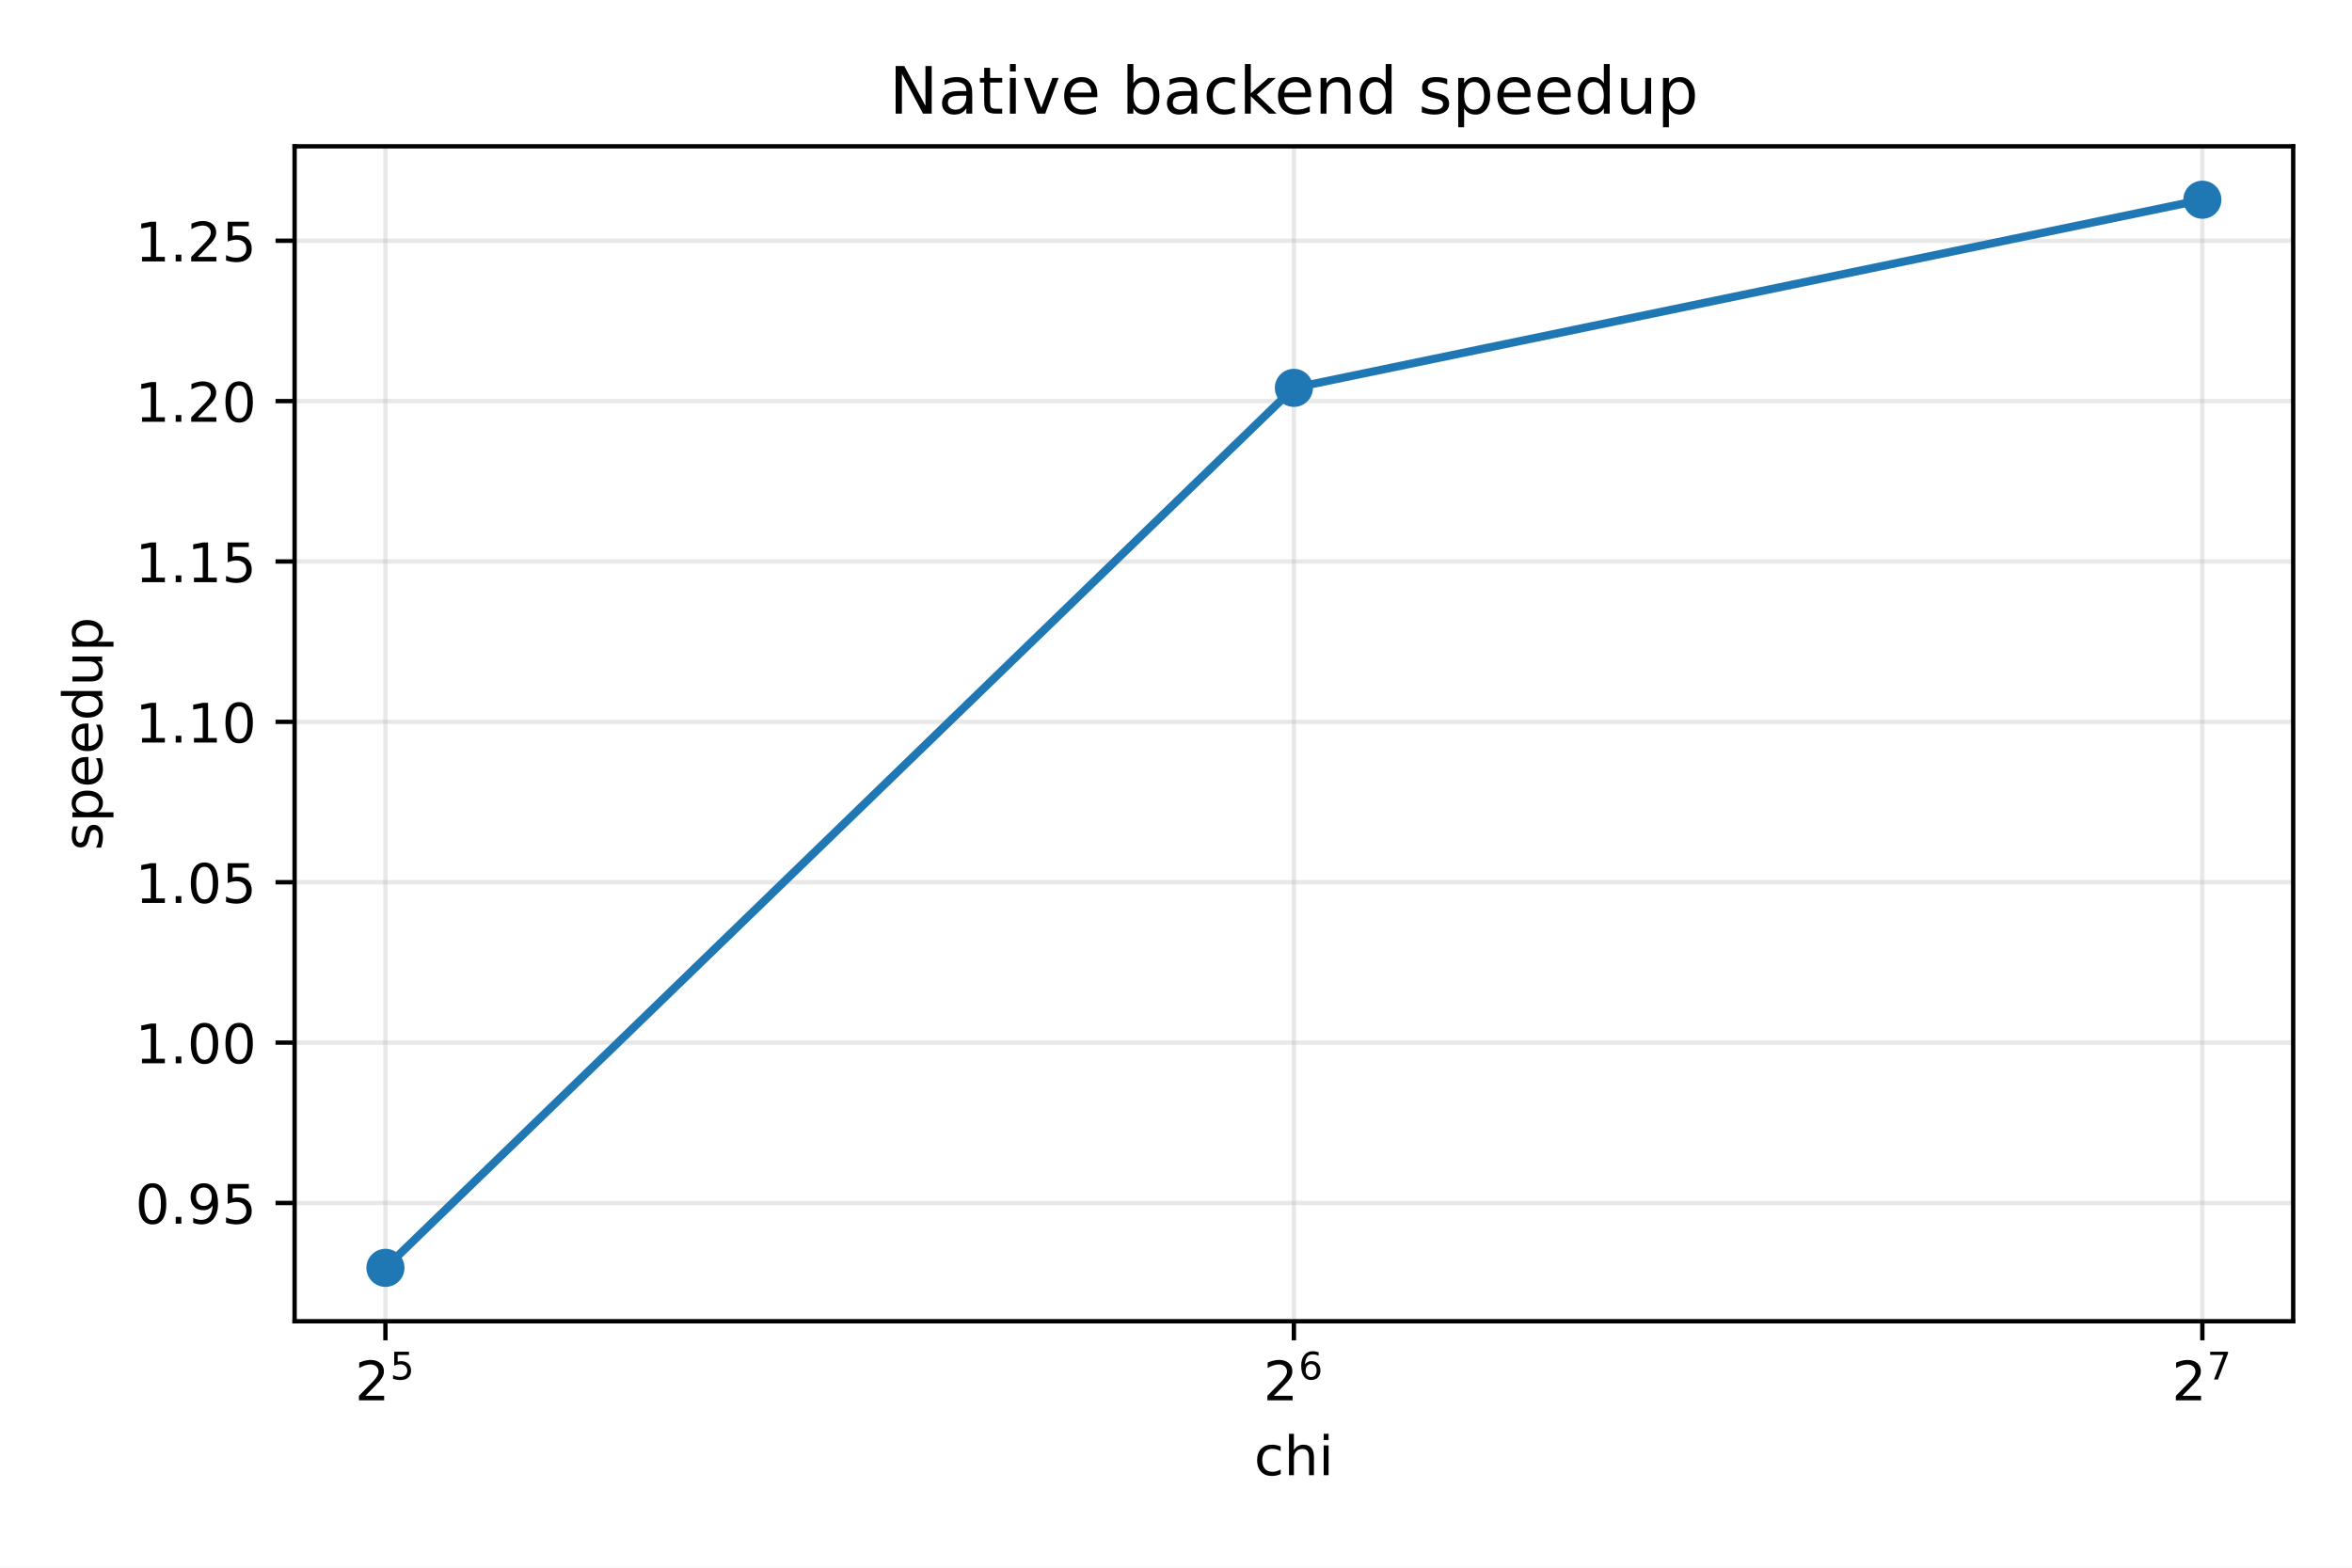
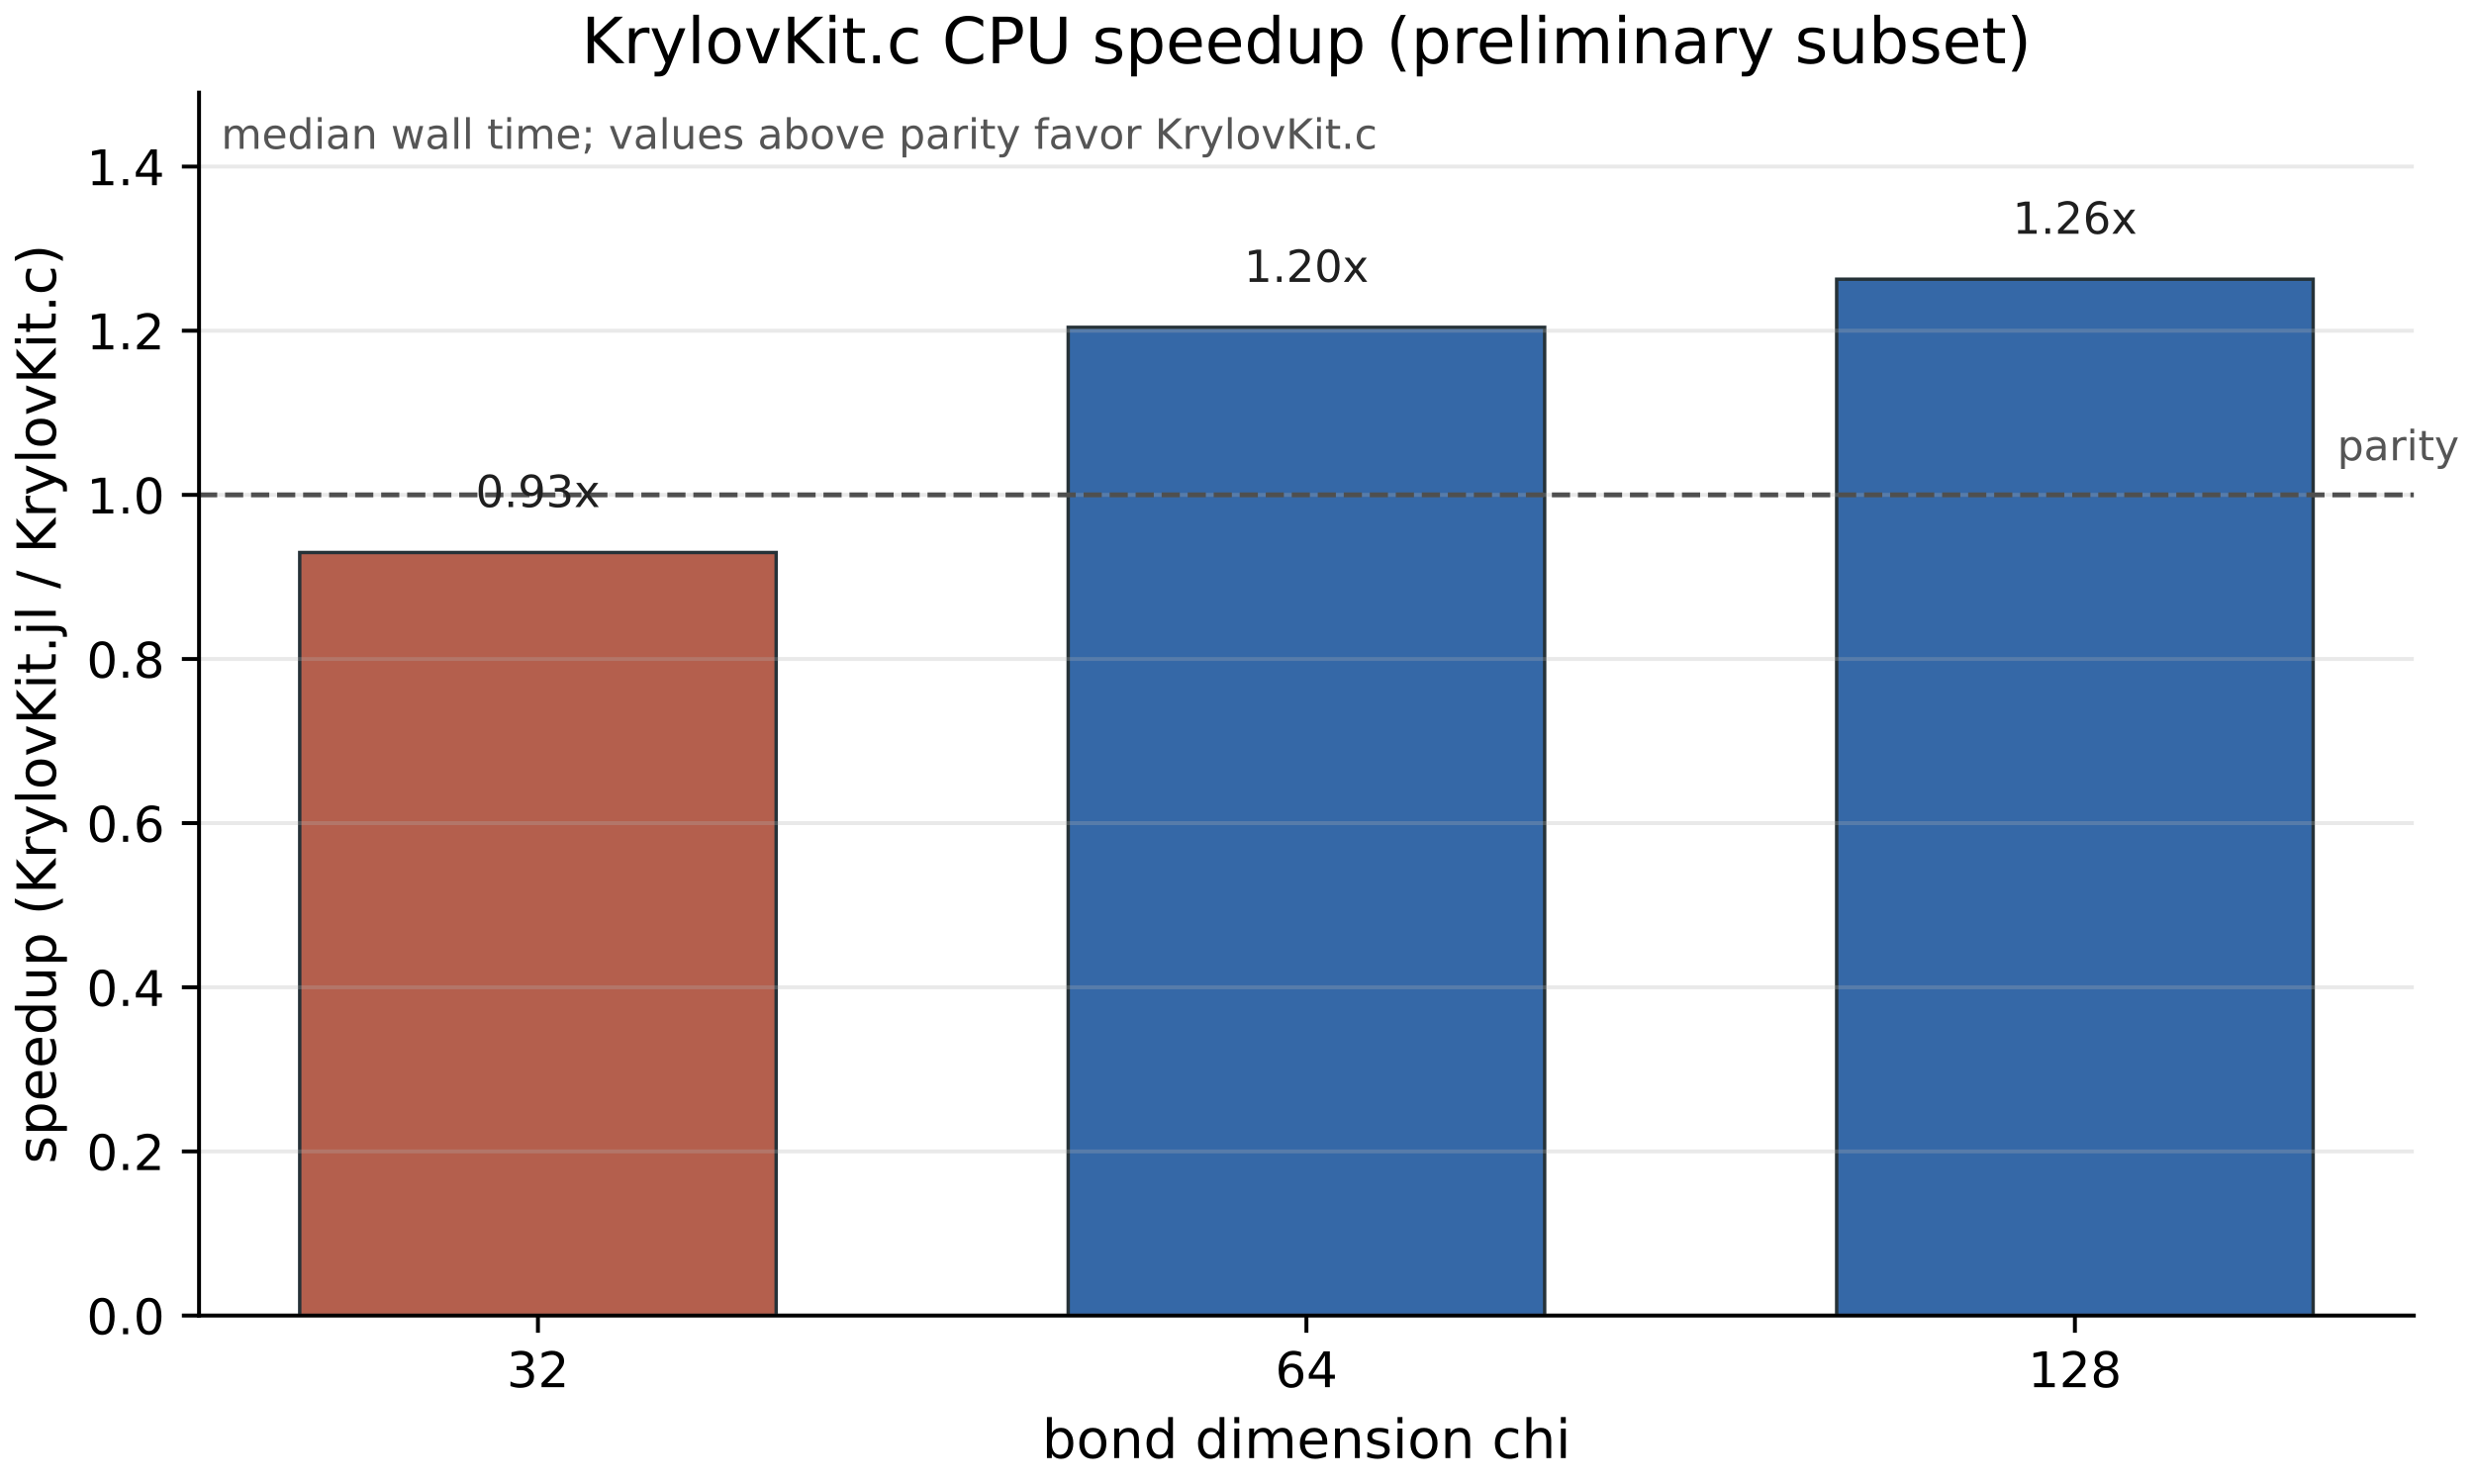
- <svg xmlns="http://www.w3.org/2000/svg" xmlns:xlink="http://www.w3.org/1999/xlink" width="432pt" height="288pt" viewBox="0 0 432 288" version="1.1">
+ <svg xmlns="http://www.w3.org/2000/svg" xmlns:xlink="http://www.w3.org/1999/xlink" width="504pt" height="302.4pt" viewBox="0 0 504 302.4" version="1.1">
  <defs>
    <style type="text/css">*{stroke-linejoin: round; stroke-linecap: butt}</style>
  </defs>
  <g id="figure_1">
    <g id="patch_1">
-       <path d="M 0 288  L 432 288  L 432 0  L 0 0  z " style="fill: #ffffff" />
+       <path d="M 0 302.4 L 504 302.4 L 504 0 L 0 0 z " style="fill: #ffffff" />
    </g>
    <g id="axes_1">
      <g id="patch_2">
-         <path d="M 54.11 242.728  L 421.2 242.728  L 421.2 26.88  L 54.11 26.88  z " style="fill: #ffffff" />
+         <path d="M 40.549 268.076 L 491.737 268.076 L 491.737 18.878 L 40.549 18.878 z " style="fill: #ffffff" />
+       </g>
+       <g id="patch_3">
+         <path d="M 61.058 268.076 L 158.121 268.076 L 158.121 112.583 L 61.058 112.583 z " clip-path="url(#p194d324b1f)" style="fill: #b45f4d; stroke: #263238; stroke-width: 0.7; stroke-linejoin: miter" />
+       </g>
+       <g id="patch_4">
+         <path d="M 217.612 268.076 L 314.675 268.076 L 314.675 66.701 L 217.612 66.701 z " clip-path="url(#p194d324b1f)" style="fill: #3568a7; stroke: #263238; stroke-width: 0.7; stroke-linejoin: miter" />
+       </g>
+       <g id="patch_5">
+         <path d="M 374.165 268.076 L 471.229 268.076 L 471.229 56.891 L 374.165 56.891 z " clip-path="url(#p194d324b1f)" style="fill: #3568a7; stroke: #263238; stroke-width: 0.7; stroke-linejoin: miter" />
      </g>
      <g id="matplotlib.axis_1">
        <g id="xtick_1">
          <g id="line2d_1">
-             <path d="M 70.796 242.728  L 70.796 26.88  " clip-path="url(#pcd676386e2)" style="fill: none; stroke: #b0b0b0; stroke-opacity: 0.3; stroke-width: 0.8; stroke-linecap: square" />
-           </g>
+             <defs>
+               <path id="m8dc8fc5d67" d="M 0 0 L 0 3.5 " style="stroke: #000000; stroke-width: 0.8" />
+             </defs>
+             <g>
+               <use xlink:href="#m8dc8fc5d67" x="109.59" y="268.076" style="stroke: #000000; stroke-width: 0.8" />
+             </g>
+           </g>
+           <g id="text_1">
+             <text style="font-size: 10px; font-family: 'DejaVu Sans', 'Bitstream Vera Sans', 'Computer Modern Sans Serif', 'Lucida Grande', 'Verdana', 'Geneva', 'Lucid', 'Arial', 'Helvetica', 'Avant Garde', sans-serif; text-anchor: middle" x="109.59" y="282.674" transform="rotate(-0 109.5895 282.6741)">32</text>
+           </g>
+         </g>
+         <g id="xtick_2">
          <g id="line2d_2">
-             <defs>
-               <path id="mdd792a1608" d="M 0 0  L 0 3.5  " style="stroke: #000000; stroke-width: 0.8" />
-             </defs>
-             <g>
-               <use xlink:href="#mdd792a1608" x="70.796" y="242.728" style="stroke: #000000; stroke-width: 0.8" />
-             </g>
-           </g>
-           <g id="text_1">
-             <g transform="translate(65.19591 257.3264) scale(0.1 -0.1)">
-               <defs>
-                 <path id="DejaVuSans-32" d="M 1228 531  L 3431 531  L 3431 0  L 469 0  L 469 531  Q 828 903 1448 1529  Q 2069 2156 2228 2338  Q 2531 2678 2651 2914  Q 2772 3150 2772 3378  Q 2772 3750 2511 3984  Q 2250 4219 1831 4219  Q 1534 4219 1204 4116  Q 875 4013 500 3803  L 500 4441  Q 881 4594 1212 4672  Q 1544 4750 1819 4750  Q 2544 4750 2975 4387  Q 3406 4025 3406 3419  Q 3406 3131 3298 2873  Q 3191 2616 2906 2266  Q 2828 2175 2409 1742  Q 1991 1309 1228 531  z " transform="scale(0.015625)" />
-                 <path id="DejaVuSans-35" d="M 691 4666  L 3169 4666  L 3169 4134  L 1269 4134  L 1269 2991  Q 1406 3038 1543 3061  Q 1681 3084 1819 3084  Q 2600 3084 3056 2656  Q 3513 2228 3513 1497  Q 3513 744 3044 326  Q 2575 -91 1722 -91  Q 1428 -91 1123 -41  Q 819 9 494 109  L 494 744  Q 775 591 1075 516  Q 1375 441 1709 441  Q 2250 441 2565 725  Q 2881 1009 2881 1497  Q 2881 1984 2565 2268  Q 2250 2553 1709 2553  Q 1456 2553 1204 2497  Q 953 2441 691 2322  L 691 4666  z " transform="scale(0.015625)" />
-               </defs>
-               <use xlink:href="#DejaVuSans-32" transform="translate(0 0.684375)" />
-               <use xlink:href="#DejaVuSans-35" transform="translate(64.58008 38.96563) scale(0.7)" />
-             </g>
-           </g>
-         </g>
-         <g id="xtick_2">
+             <g>
+               <use xlink:href="#m8dc8fc5d67" x="266.143" y="268.076" style="stroke: #000000; stroke-width: 0.8" />
+             </g>
+           </g>
+           <g id="text_2">
+             <text style="font-size: 10px; font-family: 'DejaVu Sans', 'Bitstream Vera Sans', 'Computer Modern Sans Serif', 'Lucida Grande', 'Verdana', 'Geneva', 'Lucid', 'Arial', 'Helvetica', 'Avant Garde', sans-serif; text-anchor: middle" x="266.143" y="282.674" transform="rotate(-0 266.1432 282.6741)">64</text>
+           </g>
+         </g>
+         <g id="xtick_3">
          <g id="line2d_3">
-             <path d="M 237.655 242.728  L 237.655 26.88  " clip-path="url(#pcd676386e2)" style="fill: none; stroke: #b0b0b0; stroke-opacity: 0.3; stroke-width: 0.8; stroke-linecap: square" />
-           </g>
-           <g id="line2d_4">
-             <g>
-               <use xlink:href="#mdd792a1608" x="237.655" y="242.728" style="stroke: #000000; stroke-width: 0.8" />
-             </g>
-           </g>
-           <g id="text_2">
-             <g transform="translate(232.055 257.3264) scale(0.1 -0.1)">
-               <defs>
-                 <path id="DejaVuSans-36" d="M 2113 2584  Q 1688 2584 1439 2293  Q 1191 2003 1191 1497  Q 1191 994 1439 701  Q 1688 409 2113 409  Q 2538 409 2786 701  Q 3034 994 3034 1497  Q 3034 2003 2786 2293  Q 2538 2584 2113 2584  z M 3366 4563  L 3366 3988  Q 3128 4100 2886 4159  Q 2644 4219 2406 4219  Q 1781 4219 1451 3797  Q 1122 3375 1075 2522  Q 1259 2794 1537 2939  Q 1816 3084 2150 3084  Q 2853 3084 3261 2657  Q 3669 2231 3669 1497  Q 3669 778 3244 343  Q 2819 -91 2113 -91  Q 1303 -91 875 529  Q 447 1150 447 2328  Q 447 3434 972 4092  Q 1497 4750 2381 4750  Q 2619 4750 2861 4703  Q 3103 4656 3366 4563  z " transform="scale(0.015625)" />
-               </defs>
-               <use xlink:href="#DejaVuSans-32" transform="translate(0 0.765625)" />
-               <use xlink:href="#DejaVuSans-36" transform="translate(64.58008 39.04688) scale(0.7)" />
-             </g>
-           </g>
-         </g>
-         <g id="xtick_3">
-           <g id="line2d_5">
-             <path d="M 404.514 242.728  L 404.514 26.88  " clip-path="url(#pcd676386e2)" style="fill: none; stroke: #b0b0b0; stroke-opacity: 0.3; stroke-width: 0.8; stroke-linecap: square" />
-           </g>
-           <g id="line2d_6">
-             <g>
-               <use xlink:href="#mdd792a1608" x="404.514" y="242.728" style="stroke: #000000; stroke-width: 0.8" />
+             <g>
+               <use xlink:href="#m8dc8fc5d67" x="422.697" y="268.076" style="stroke: #000000; stroke-width: 0.8" />
            </g>
          </g>
          <g id="text_3">
-             <g transform="translate(398.9141 257.3264) scale(0.1 -0.1)">
-               <defs>
-                 <path id="DejaVuSans-37" d="M 525 4666  L 3525 4666  L 3525 4397  L 1831 0  L 1172 0  L 2766 4134  L 525 4134  L 525 4666  z " transform="scale(0.015625)" />
-               </defs>
-               <use xlink:href="#DejaVuSans-32" transform="translate(0 0.684375)" />
-               <use xlink:href="#DejaVuSans-37" transform="translate(64.58008 38.96563) scale(0.7)" />
-             </g>
+             <text style="font-size: 10px; font-family: 'DejaVu Sans', 'Bitstream Vera Sans', 'Computer Modern Sans Serif', 'Lucida Grande', 'Verdana', 'Geneva', 'Lucid', 'Arial', 'Helvetica', 'Avant Garde', sans-serif; text-anchor: middle" x="422.697" y="282.674" transform="rotate(-0 422.697 282.6741)">128</text>
          </g>
        </g>
        <g id="text_4">
-           <g transform="translate(230.348 271.0046) scale(0.1 -0.1)">
-             <defs>
-               <path id="DejaVuSans-63" d="M 3122 3366  L 3122 2828  Q 2878 2963 2633 3030  Q 2388 3097 2138 3097  Q 1578 3097 1268 2742  Q 959 2388 959 1747  Q 959 1106 1268 751  Q 1578 397 2138 397  Q 2388 397 2633 464  Q 2878 531 3122 666  L 3122 134  Q 2881 22 2623 -34  Q 2366 -91 2075 -91  Q 1284 -91 818 406  Q 353 903 353 1747  Q 353 2603 823 3093  Q 1294 3584 2113 3584  Q 2378 3584 2631 3529  Q 2884 3475 3122 3366  z " transform="scale(0.015625)" />
-               <path id="DejaVuSans-68" d="M 3513 2113  L 3513 0  L 2938 0  L 2938 2094  Q 2938 2591 2744 2837  Q 2550 3084 2163 3084  Q 1697 3084 1428 2787  Q 1159 2491 1159 1978  L 1159 0  L 581 0  L 581 4863  L 1159 4863  L 1159 2956  Q 1366 3272 1645 3428  Q 1925 3584 2291 3584  Q 2894 3584 3203 3211  Q 3513 2838 3513 2113  z " transform="scale(0.015625)" />
-               <path id="DejaVuSans-69" d="M 603 3500  L 1178 3500  L 1178 0  L 603 0  L 603 3500  z M 603 4863  L 1178 4863  L 1178 4134  L 603 4134  L 603 4863  z " transform="scale(0.015625)" />
-             </defs>
-             <use xlink:href="#DejaVuSans-63" />
-             <use xlink:href="#DejaVuSans-68" transform="translate(54.98047 0)" />
-             <use xlink:href="#DejaVuSans-69" transform="translate(118.3594 0)" />
-           </g>
+           <text style="font-size: 11px; font-family: 'DejaVu Sans', 'Bitstream Vera Sans', 'Computer Modern Sans Serif', 'Lucida Grande', 'Verdana', 'Geneva', 'Lucid', 'Arial', 'Helvetica', 'Avant Garde', sans-serif; text-anchor: middle" x="266.143" y="297.112" transform="rotate(-0 266.1432 297.1121)">bond dimension chi</text>
        </g>
      </g>
      <g id="matplotlib.axis_2">
        <g id="ytick_1">
+           <g id="line2d_4">
+             <path d="M 40.549 268.076 L 491.737 268.076 " clip-path="url(#p194d324b1f)" style="fill: none; stroke: #b0b0b0; stroke-opacity: 0.28; stroke-width: 0.8; stroke-linecap: square" />
+           </g>
+           <g id="line2d_5">
+             <defs>
+               <path id="m6f95bec14c" d="M 0 0 L -3.5 0 " style="stroke: #000000; stroke-width: 0.8" />
+             </defs>
+             <g>
+               <use xlink:href="#m6f95bec14c" x="40.549" y="268.076" style="stroke: #000000; stroke-width: 0.8" />
+             </g>
+           </g>
+           <g id="text_5">
+             <text style="font-size: 10px; font-family: 'DejaVu Sans', 'Bitstream Vera Sans', 'Computer Modern Sans Serif', 'Lucida Grande', 'Verdana', 'Geneva', 'Lucid', 'Arial', 'Helvetica', 'Avant Garde', sans-serif; text-anchor: end" x="33.549" y="271.875" transform="rotate(-0 33.5493 271.8749)">0.0</text>
+           </g>
+         </g>
+         <g id="ytick_2">
+           <g id="line2d_6">
+             <path d="M 40.549 234.628 L 491.737 234.628 " clip-path="url(#p194d324b1f)" style="fill: none; stroke: #b0b0b0; stroke-opacity: 0.28; stroke-width: 0.8; stroke-linecap: square" />
+           </g>
          <g id="line2d_7">
-             <path d="M 54.11 220.997  L 421.2 220.997  " clip-path="url(#pcd676386e2)" style="fill: none; stroke: #b0b0b0; stroke-opacity: 0.3; stroke-width: 0.8; stroke-linecap: square" />
-           </g>
+             <g>
+               <use xlink:href="#m6f95bec14c" x="40.549" y="234.628" style="stroke: #000000; stroke-width: 0.8" />
+             </g>
+           </g>
+           <g id="text_6">
+             <text style="font-size: 10px; font-family: 'DejaVu Sans', 'Bitstream Vera Sans', 'Computer Modern Sans Serif', 'Lucida Grande', 'Verdana', 'Geneva', 'Lucid', 'Arial', 'Helvetica', 'Avant Garde', sans-serif; text-anchor: end" x="33.549" y="238.427" transform="rotate(-0 33.5493 238.4274)">0.2</text>
+           </g>
+         </g>
+         <g id="ytick_3">
          <g id="line2d_8">
-             <defs>
-               <path id="mf7796dce31" d="M 0 0  L -3.5 0  " style="stroke: #000000; stroke-width: 0.8" />
-             </defs>
-             <g>
-               <use xlink:href="#mf7796dce31" x="54.11" y="220.997" style="stroke: #000000; stroke-width: 0.8" />
-             </g>
-           </g>
-           <g id="text_5">
-             <g transform="translate(24.84437 224.7963) scale(0.1 -0.1)">
-               <defs>
-                 <path id="DejaVuSans-30" d="M 2034 4250  Q 1547 4250 1301 3770  Q 1056 3291 1056 2328  Q 1056 1369 1301 889  Q 1547 409 2034 409  Q 2525 409 2770 889  Q 3016 1369 3016 2328  Q 3016 3291 2770 3770  Q 2525 4250 2034 4250  z M 2034 4750  Q 2819 4750 3233 4129  Q 3647 3509 3647 2328  Q 3647 1150 3233 529  Q 2819 -91 2034 -91  Q 1250 -91 836 529  Q 422 1150 422 2328  Q 422 3509 836 4129  Q 1250 4750 2034 4750  z " transform="scale(0.015625)" />
-                 <path id="DejaVuSans-2e" d="M 684 794  L 1344 794  L 1344 0  L 684 0  L 684 794  z " transform="scale(0.015625)" />
-                 <path id="DejaVuSans-39" d="M 703 97  L 703 672  Q 941 559 1184 500  Q 1428 441 1663 441  Q 2288 441 2617 861  Q 2947 1281 2994 2138  Q 2813 1869 2534 1725  Q 2256 1581 1919 1581  Q 1219 1581 811 2004  Q 403 2428 403 3163  Q 403 3881 828 4315  Q 1253 4750 1959 4750  Q 2769 4750 3195 4129  Q 3622 3509 3622 2328  Q 3622 1225 3098 567  Q 2575 -91 1691 -91  Q 1453 -91 1209 -44  Q 966 3 703 97  z M 1959 2075  Q 2384 2075 2632 2365  Q 2881 2656 2881 3163  Q 2881 3666 2632 3958  Q 2384 4250 1959 4250  Q 1534 4250 1286 3958  Q 1038 3666 1038 3163  Q 1038 2656 1286 2365  Q 1534 2075 1959 2075  z " transform="scale(0.015625)" />
-               </defs>
-               <use xlink:href="#DejaVuSans-30" />
-               <use xlink:href="#DejaVuSans-2e" transform="translate(63.62305 0)" />
-               <use xlink:href="#DejaVuSans-39" transform="translate(95.41016 0)" />
-               <use xlink:href="#DejaVuSans-35" transform="translate(159.0332 0)" />
-             </g>
-           </g>
-         </g>
-         <g id="ytick_2">
+             <path d="M 40.549 201.181 L 491.737 201.181 " clip-path="url(#p194d324b1f)" style="fill: none; stroke: #b0b0b0; stroke-opacity: 0.28; stroke-width: 0.8; stroke-linecap: square" />
+           </g>
          <g id="line2d_9">
-             <path d="M 54.11 191.535  L 421.2 191.535  " clip-path="url(#pcd676386e2)" style="fill: none; stroke: #b0b0b0; stroke-opacity: 0.3; stroke-width: 0.8; stroke-linecap: square" />
-           </g>
+             <g>
+               <use xlink:href="#m6f95bec14c" x="40.549" y="201.181" style="stroke: #000000; stroke-width: 0.8" />
+             </g>
+           </g>
+           <g id="text_7">
+             <text style="font-size: 10px; font-family: 'DejaVu Sans', 'Bitstream Vera Sans', 'Computer Modern Sans Serif', 'Lucida Grande', 'Verdana', 'Geneva', 'Lucid', 'Arial', 'Helvetica', 'Avant Garde', sans-serif; text-anchor: end" x="33.549" y="204.98" transform="rotate(-0 33.5493 204.98)">0.4</text>
+           </g>
+         </g>
+         <g id="ytick_4">
          <g id="line2d_10">
-             <g>
-               <use xlink:href="#mf7796dce31" x="54.11" y="191.535" style="stroke: #000000; stroke-width: 0.8" />
-             </g>
-           </g>
-           <g id="text_6">
-             <g transform="translate(24.84437 195.3339) scale(0.1 -0.1)">
-               <defs>
-                 <path id="DejaVuSans-31" d="M 794 531  L 1825 531  L 1825 4091  L 703 3866  L 703 4441  L 1819 4666  L 2450 4666  L 2450 531  L 3481 531  L 3481 0  L 794 0  L 794 531  z " transform="scale(0.015625)" />
-               </defs>
-               <use xlink:href="#DejaVuSans-31" />
-               <use xlink:href="#DejaVuSans-2e" transform="translate(63.62305 0)" />
-               <use xlink:href="#DejaVuSans-30" transform="translate(95.41016 0)" />
-               <use xlink:href="#DejaVuSans-30" transform="translate(159.0332 0)" />
-             </g>
-           </g>
-         </g>
-         <g id="ytick_3">
+             <path d="M 40.549 167.733 L 491.737 167.733 " clip-path="url(#p194d324b1f)" style="fill: none; stroke: #b0b0b0; stroke-opacity: 0.28; stroke-width: 0.8; stroke-linecap: square" />
+           </g>
          <g id="line2d_11">
-             <path d="M 54.11 162.072  L 421.2 162.072  " clip-path="url(#pcd676386e2)" style="fill: none; stroke: #b0b0b0; stroke-opacity: 0.3; stroke-width: 0.8; stroke-linecap: square" />
-           </g>
+             <g>
+               <use xlink:href="#m6f95bec14c" x="40.549" y="167.733" style="stroke: #000000; stroke-width: 0.8" />
+             </g>
+           </g>
+           <g id="text_8">
+             <text style="font-size: 10px; font-family: 'DejaVu Sans', 'Bitstream Vera Sans', 'Computer Modern Sans Serif', 'Lucida Grande', 'Verdana', 'Geneva', 'Lucid', 'Arial', 'Helvetica', 'Avant Garde', sans-serif; text-anchor: end" x="33.549" y="171.533" transform="rotate(-0 33.5493 171.5325)">0.6</text>
+           </g>
+         </g>
+         <g id="ytick_5">
          <g id="line2d_12">
-             <g>
-               <use xlink:href="#mf7796dce31" x="54.11" y="162.072" style="stroke: #000000; stroke-width: 0.8" />
-             </g>
-           </g>
-           <g id="text_7">
-             <g transform="translate(24.84437 165.8716) scale(0.1 -0.1)">
-               <use xlink:href="#DejaVuSans-31" />
-               <use xlink:href="#DejaVuSans-2e" transform="translate(63.62305 0)" />
-               <use xlink:href="#DejaVuSans-30" transform="translate(95.41016 0)" />
-               <use xlink:href="#DejaVuSans-35" transform="translate(159.0332 0)" />
-             </g>
-           </g>
-         </g>
-         <g id="ytick_4">
+             <path d="M 40.549 134.286 L 491.737 134.286 " clip-path="url(#p194d324b1f)" style="fill: none; stroke: #b0b0b0; stroke-opacity: 0.28; stroke-width: 0.8; stroke-linecap: square" />
+           </g>
          <g id="line2d_13">
-             <path d="M 54.11 132.61  L 421.2 132.61  " clip-path="url(#pcd676386e2)" style="fill: none; stroke: #b0b0b0; stroke-opacity: 0.3; stroke-width: 0.8; stroke-linecap: square" />
-           </g>
+             <g>
+               <use xlink:href="#m6f95bec14c" x="40.549" y="134.286" style="stroke: #000000; stroke-width: 0.8" />
+             </g>
+           </g>
+           <g id="text_9">
+             <text style="font-size: 10px; font-family: 'DejaVu Sans', 'Bitstream Vera Sans', 'Computer Modern Sans Serif', 'Lucida Grande', 'Verdana', 'Geneva', 'Lucid', 'Arial', 'Helvetica', 'Avant Garde', sans-serif; text-anchor: end" x="33.549" y="138.085" transform="rotate(-0 33.5493 138.085)">0.8</text>
+           </g>
+         </g>
+         <g id="ytick_6">
          <g id="line2d_14">
-             <g>
-               <use xlink:href="#mf7796dce31" x="54.11" y="132.61" style="stroke: #000000; stroke-width: 0.8" />
-             </g>
-           </g>
-           <g id="text_8">
-             <g transform="translate(24.84437 136.4093) scale(0.1 -0.1)">
-               <use xlink:href="#DejaVuSans-31" />
-               <use xlink:href="#DejaVuSans-2e" transform="translate(63.62305 0)" />
-               <use xlink:href="#DejaVuSans-31" transform="translate(95.41016 0)" />
-               <use xlink:href="#DejaVuSans-30" transform="translate(159.0332 0)" />
-             </g>
-           </g>
-         </g>
-         <g id="ytick_5">
+             <path d="M 40.549 100.838 L 491.737 100.838 " clip-path="url(#p194d324b1f)" style="fill: none; stroke: #b0b0b0; stroke-opacity: 0.28; stroke-width: 0.8; stroke-linecap: square" />
+           </g>
          <g id="line2d_15">
-             <path d="M 54.11 103.148  L 421.2 103.148  " clip-path="url(#pcd676386e2)" style="fill: none; stroke: #b0b0b0; stroke-opacity: 0.3; stroke-width: 0.8; stroke-linecap: square" />
-           </g>
+             <g>
+               <use xlink:href="#m6f95bec14c" x="40.549" y="100.838" style="stroke: #000000; stroke-width: 0.8" />
+             </g>
+           </g>
+           <g id="text_10">
+             <text style="font-size: 10px; font-family: 'DejaVu Sans', 'Bitstream Vera Sans', 'Computer Modern Sans Serif', 'Lucida Grande', 'Verdana', 'Geneva', 'Lucid', 'Arial', 'Helvetica', 'Avant Garde', sans-serif; text-anchor: end" x="33.549" y="104.638" transform="rotate(-0 33.5493 104.6376)">1.0</text>
+           </g>
+         </g>
+         <g id="ytick_7">
          <g id="line2d_16">
-             <g>
-               <use xlink:href="#mf7796dce31" x="54.11" y="103.148" style="stroke: #000000; stroke-width: 0.8" />
-             </g>
-           </g>
-           <g id="text_9">
-             <g transform="translate(24.84437 106.9469) scale(0.1 -0.1)">
-               <use xlink:href="#DejaVuSans-31" />
-               <use xlink:href="#DejaVuSans-2e" transform="translate(63.62305 0)" />
-               <use xlink:href="#DejaVuSans-31" transform="translate(95.41016 0)" />
-               <use xlink:href="#DejaVuSans-35" transform="translate(159.0332 0)" />
-             </g>
-           </g>
-         </g>
-         <g id="ytick_6">
+             <path d="M 40.549 67.391 L 491.737 67.391 " clip-path="url(#p194d324b1f)" style="fill: none; stroke: #b0b0b0; stroke-opacity: 0.28; stroke-width: 0.8; stroke-linecap: square" />
+           </g>
          <g id="line2d_17">
-             <path d="M 54.11 73.685  L 421.2 73.685  " clip-path="url(#pcd676386e2)" style="fill: none; stroke: #b0b0b0; stroke-opacity: 0.3; stroke-width: 0.8; stroke-linecap: square" />
-           </g>
+             <g>
+               <use xlink:href="#m6f95bec14c" x="40.549" y="67.391" style="stroke: #000000; stroke-width: 0.8" />
+             </g>
+           </g>
+           <g id="text_11">
+             <text style="font-size: 10px; font-family: 'DejaVu Sans', 'Bitstream Vera Sans', 'Computer Modern Sans Serif', 'Lucida Grande', 'Verdana', 'Geneva', 'Lucid', 'Arial', 'Helvetica', 'Avant Garde', sans-serif; text-anchor: end" x="33.549" y="71.19" transform="rotate(-0 33.5493 71.19011)">1.2</text>
+           </g>
+         </g>
+         <g id="ytick_8">
          <g id="line2d_18">
-             <g>
-               <use xlink:href="#mf7796dce31" x="54.11" y="73.685" style="stroke: #000000; stroke-width: 0.8" />
-             </g>
-           </g>
-           <g id="text_10">
-             <g transform="translate(24.84437 77.48462) scale(0.1 -0.1)">
-               <use xlink:href="#DejaVuSans-31" />
-               <use xlink:href="#DejaVuSans-2e" transform="translate(63.62305 0)" />
-               <use xlink:href="#DejaVuSans-32" transform="translate(95.41016 0)" />
-               <use xlink:href="#DejaVuSans-30" transform="translate(159.0332 0)" />
-             </g>
-           </g>
-         </g>
-         <g id="ytick_7">
+             <path d="M 40.549 33.943 L 491.737 33.943 " clip-path="url(#p194d324b1f)" style="fill: none; stroke: #b0b0b0; stroke-opacity: 0.28; stroke-width: 0.8; stroke-linecap: square" />
+           </g>
          <g id="line2d_19">
-             <path d="M 54.11 44.223  L 421.2 44.223  " clip-path="url(#pcd676386e2)" style="fill: none; stroke: #b0b0b0; stroke-opacity: 0.3; stroke-width: 0.8; stroke-linecap: square" />
-           </g>
-           <g id="line2d_20">
-             <g>
-               <use xlink:href="#mf7796dce31" x="54.11" y="44.223" style="stroke: #000000; stroke-width: 0.8" />
-             </g>
-           </g>
-           <g id="text_11">
-             <g transform="translate(24.84437 48.02229) scale(0.1 -0.1)">
-               <use xlink:href="#DejaVuSans-31" />
-               <use xlink:href="#DejaVuSans-2e" transform="translate(63.62305 0)" />
-               <use xlink:href="#DejaVuSans-32" transform="translate(95.41016 0)" />
-               <use xlink:href="#DejaVuSans-35" transform="translate(159.0332 0)" />
-             </g>
-           </g>
-         </g>
-         <g id="text_12">
-           <g transform="translate(18.76469 156.2532) rotate(-90) scale(0.1 -0.1)">
-             <defs>
-               <path id="DejaVuSans-73" d="M 2834 3397  L 2834 2853  Q 2591 2978 2328 3040  Q 2066 3103 1784 3103  Q 1356 3103 1142 2972  Q 928 2841 928 2578  Q 928 2378 1081 2264  Q 1234 2150 1697 2047  L 1894 2003  Q 2506 1872 2764 1633  Q 3022 1394 3022 966  Q 3022 478 2636 193  Q 2250 -91 1575 -91  Q 1294 -91 989 -36  Q 684 19 347 128  L 347 722  Q 666 556 975 473  Q 1284 391 1588 391  Q 1994 391 2212 530  Q 2431 669 2431 922  Q 2431 1156 2273 1281  Q 2116 1406 1581 1522  L 1381 1569  Q 847 1681 609 1914  Q 372 2147 372 2553  Q 372 3047 722 3315  Q 1072 3584 1716 3584  Q 2034 3584 2315 3537  Q 2597 3491 2834 3397  z " transform="scale(0.015625)" />
-               <path id="DejaVuSans-70" d="M 1159 525  L 1159 -1331  L 581 -1331  L 581 3500  L 1159 3500  L 1159 2969  Q 1341 3281 1617 3432  Q 1894 3584 2278 3584  Q 2916 3584 3314 3078  Q 3713 2572 3713 1747  Q 3713 922 3314 415  Q 2916 -91 2278 -91  Q 1894 -91 1617 61  Q 1341 213 1159 525  z M 3116 1747  Q 3116 2381 2855 2742  Q 2594 3103 2138 3103  Q 1681 3103 1420 2742  Q 1159 2381 1159 1747  Q 1159 1113 1420 752  Q 1681 391 2138 391  Q 2594 391 2855 752  Q 3116 1113 3116 1747  z " transform="scale(0.015625)" />
-               <path id="DejaVuSans-65" d="M 3597 1894  L 3597 1613  L 953 1613  Q 991 1019 1311 708  Q 1631 397 2203 397  Q 2534 397 2845 478  Q 3156 559 3463 722  L 3463 178  Q 3153 47 2828 -22  Q 2503 -91 2169 -91  Q 1331 -91 842 396  Q 353 884 353 1716  Q 353 2575 817 3079  Q 1281 3584 2069 3584  Q 2775 3584 3186 3129  Q 3597 2675 3597 1894  z M 3022 2063  Q 3016 2534 2758 2815  Q 2500 3097 2075 3097  Q 1594 3097 1305 2825  Q 1016 2553 972 2059  L 3022 2063  z " transform="scale(0.015625)" />
-               <path id="DejaVuSans-64" d="M 2906 2969  L 2906 4863  L 3481 4863  L 3481 0  L 2906 0  L 2906 525  Q 2725 213 2448 61  Q 2172 -91 1784 -91  Q 1150 -91 751 415  Q 353 922 353 1747  Q 353 2572 751 3078  Q 1150 3584 1784 3584  Q 2172 3584 2448 3432  Q 2725 3281 2906 2969  z M 947 1747  Q 947 1113 1208 752  Q 1469 391 1925 391  Q 2381 391 2643 752  Q 2906 1113 2906 1747  Q 2906 2381 2643 2742  Q 2381 3103 1925 3103  Q 1469 3103 1208 2742  Q 947 2381 947 1747  z " transform="scale(0.015625)" />
-               <path id="DejaVuSans-75" d="M 544 1381  L 544 3500  L 1119 3500  L 1119 1403  Q 1119 906 1312 657  Q 1506 409 1894 409  Q 2359 409 2629 706  Q 2900 1003 2900 1516  L 2900 3500  L 3475 3500  L 3475 0  L 2900 0  L 2900 538  Q 2691 219 2414 64  Q 2138 -91 1772 -91  Q 1169 -91 856 284  Q 544 659 544 1381  z M 1991 3584  L 1991 3584  z " transform="scale(0.015625)" />
-             </defs>
-             <use xlink:href="#DejaVuSans-73" />
-             <use xlink:href="#DejaVuSans-70" transform="translate(52.09961 0)" />
-             <use xlink:href="#DejaVuSans-65" transform="translate(115.5762 0)" />
-             <use xlink:href="#DejaVuSans-65" transform="translate(177.0996 0)" />
-             <use xlink:href="#DejaVuSans-64" transform="translate(238.623 0)" />
-             <use xlink:href="#DejaVuSans-75" transform="translate(302.0996 0)" />
-             <use xlink:href="#DejaVuSans-70" transform="translate(365.4785 0)" />
-           </g>
-         </g>
-       </g>
-       <g id="line2d_21">
-         <path d="M 70.796 232.917  L 237.655 71.254  L 404.514 36.691  " clip-path="url(#pcd676386e2)" style="fill: none; stroke: #1f77b4; stroke-width: 1.5; stroke-linecap: square" />
-         <defs>
-           <path id="mc4f6956042" d="M 0 3  C 0.796 3 1.559 2.684 2.121 2.121  C 2.684 1.559 3 0.796 3 0  C 3 -0.796 2.684 -1.559 2.121 -2.121  C 1.559 -2.684 0.796 -3 0 -3  C -0.796 -3 -1.559 -2.684 -2.121 -2.121  C -2.684 -1.559 -3 -0.796 -3 0  C -3 0.796 -2.684 1.559 -2.121 2.121  C -1.559 2.684 -0.796 3 0 3  z " style="stroke: #1f77b4" />
-         </defs>
-         <g clip-path="url(#pcd676386e2)">
-           <use xlink:href="#mc4f6956042" x="70.796" y="232.917" style="fill: #1f77b4; stroke: #1f77b4" />
-           <use xlink:href="#mc4f6956042" x="237.655" y="71.254" style="fill: #1f77b4; stroke: #1f77b4" />
-           <use xlink:href="#mc4f6956042" x="404.514" y="36.691" style="fill: #1f77b4; stroke: #1f77b4" />
-         </g>
-       </g>
-       <g id="patch_3">
-         <path d="M 54.11 242.728  L 54.11 26.88  " style="fill: none; stroke: #000000; stroke-width: 0.8; stroke-linejoin: miter; stroke-linecap: square" />
-       </g>
-       <g id="patch_4">
-         <path d="M 421.2 242.728  L 421.2 26.88  " style="fill: none; stroke: #000000; stroke-width: 0.8; stroke-linejoin: miter; stroke-linecap: square" />
-       </g>
-       <g id="patch_5">
-         <path d="M 54.11 242.728  L 421.2 242.728  " style="fill: none; stroke: #000000; stroke-width: 0.8; stroke-linejoin: miter; stroke-linecap: square" />
+             <g>
+               <use xlink:href="#m6f95bec14c" x="40.549" y="33.943" style="stroke: #000000; stroke-width: 0.8" />
+             </g>
+           </g>
+           <g id="text_12">
+             <text style="font-size: 10px; font-family: 'DejaVu Sans', 'Bitstream Vera Sans', 'Computer Modern Sans Serif', 'Lucida Grande', 'Verdana', 'Geneva', 'Lucid', 'Arial', 'Helvetica', 'Avant Garde', sans-serif; text-anchor: end" x="33.549" y="37.743" transform="rotate(-0 33.5493 37.74264)">1.4</text>
+           </g>
+         </g>
+         <g id="text_13">
+           <text style="font-size: 11px; font-family: 'DejaVu Sans', 'Bitstream Vera Sans', 'Computer Modern Sans Serif', 'Lucida Grande', 'Verdana', 'Geneva', 'Lucid', 'Arial', 'Helvetica', 'Avant Garde', sans-serif; text-anchor: middle" x="11.359" y="143.477" transform="rotate(-90 11.35852 143.477)">speedup (KrylovKit.jl / KrylovKit.c)</text>
+         </g>
+       </g>
+       <g id="line2d_20">
+         <path d="M 40.549 100.838 L 491.737 100.838 " clip-path="url(#p194d324b1f)" style="fill: none; stroke-dasharray: 3.7,1.6; stroke-dashoffset: 0; stroke: #4f4f4f" />
      </g>
      <g id="patch_6">
-         <path d="M 54.11 26.88  L 421.2 26.88  " style="fill: none; stroke: #000000; stroke-width: 0.8; stroke-linejoin: miter; stroke-linecap: square" />
-       </g>
-       <g id="text_13">
-         <g transform="translate(163.3291 20.88) scale(0.12 -0.12)">
-           <defs>
-             <path id="DejaVuSans-4e" d="M 628 4666  L 1478 4666  L 3547 763  L 3547 4666  L 4159 4666  L 4159 0  L 3309 0  L 1241 3903  L 1241 0  L 628 0  L 628 4666  z " transform="scale(0.015625)" />
-             <path id="DejaVuSans-61" d="M 2194 1759  Q 1497 1759 1228 1600  Q 959 1441 959 1056  Q 959 750 1161 570  Q 1363 391 1709 391  Q 2188 391 2477 730  Q 2766 1069 2766 1631  L 2766 1759  L 2194 1759  z M 3341 1997  L 3341 0  L 2766 0  L 2766 531  Q 2569 213 2275 61  Q 1981 -91 1556 -91  Q 1019 -91 701 211  Q 384 513 384 1019  Q 384 1609 779 1909  Q 1175 2209 1959 2209  L 2766 2209  L 2766 2266  Q 2766 2663 2505 2880  Q 2244 3097 1772 3097  Q 1472 3097 1187 3025  Q 903 2953 641 2809  L 641 3341  Q 956 3463 1253 3523  Q 1550 3584 1831 3584  Q 2591 3584 2966 3190  Q 3341 2797 3341 1997  z " transform="scale(0.015625)" />
-             <path id="DejaVuSans-74" d="M 1172 4494  L 1172 3500  L 2356 3500  L 2356 3053  L 1172 3053  L 1172 1153  Q 1172 725 1289 603  Q 1406 481 1766 481  L 2356 481  L 2356 0  L 1766 0  Q 1100 0 847 248  Q 594 497 594 1153  L 594 3053  L 172 3053  L 172 3500  L 594 3500  L 594 4494  L 1172 4494  z " transform="scale(0.015625)" />
-             <path id="DejaVuSans-76" d="M 191 3500  L 800 3500  L 1894 563  L 2988 3500  L 3597 3500  L 2284 0  L 1503 0  L 191 3500  z " transform="scale(0.015625)" />
-             <path id="DejaVuSans-20" transform="scale(0.015625)" />
-             <path id="DejaVuSans-62" d="M 3116 1747  Q 3116 2381 2855 2742  Q 2594 3103 2138 3103  Q 1681 3103 1420 2742  Q 1159 2381 1159 1747  Q 1159 1113 1420 752  Q 1681 391 2138 391  Q 2594 391 2855 752  Q 3116 1113 3116 1747  z M 1159 2969  Q 1341 3281 1617 3432  Q 1894 3584 2278 3584  Q 2916 3584 3314 3078  Q 3713 2572 3713 1747  Q 3713 922 3314 415  Q 2916 -91 2278 -91  Q 1894 -91 1617 61  Q 1341 213 1159 525  L 1159 0  L 581 0  L 581 4863  L 1159 4863  L 1159 2969  z " transform="scale(0.015625)" />
-             <path id="DejaVuSans-6b" d="M 581 4863  L 1159 4863  L 1159 1991  L 2875 3500  L 3609 3500  L 1753 1863  L 3688 0  L 2938 0  L 1159 1709  L 1159 0  L 581 0  L 581 4863  z " transform="scale(0.015625)" />
-             <path id="DejaVuSans-6e" d="M 3513 2113  L 3513 0  L 2938 0  L 2938 2094  Q 2938 2591 2744 2837  Q 2550 3084 2163 3084  Q 1697 3084 1428 2787  Q 1159 2491 1159 1978  L 1159 0  L 581 0  L 581 3500  L 1159 3500  L 1159 2956  Q 1366 3272 1645 3428  Q 1925 3584 2291 3584  Q 2894 3584 3203 3211  Q 3513 2838 3513 2113  z " transform="scale(0.015625)" />
-           </defs>
-           <use xlink:href="#DejaVuSans-4e" />
-           <use xlink:href="#DejaVuSans-61" transform="translate(74.80469 0)" />
-           <use xlink:href="#DejaVuSans-74" transform="translate(136.084 0)" />
-           <use xlink:href="#DejaVuSans-69" transform="translate(175.293 0)" />
-           <use xlink:href="#DejaVuSans-76" transform="translate(203.0762 0)" />
-           <use xlink:href="#DejaVuSans-65" transform="translate(262.2559 0)" />
-           <use xlink:href="#DejaVuSans-20" transform="translate(323.7793 0)" />
-           <use xlink:href="#DejaVuSans-62" transform="translate(355.5664 0)" />
-           <use xlink:href="#DejaVuSans-61" transform="translate(419.043 0)" />
-           <use xlink:href="#DejaVuSans-63" transform="translate(480.3223 0)" />
-           <use xlink:href="#DejaVuSans-6b" transform="translate(535.3027 0)" />
-           <use xlink:href="#DejaVuSans-65" transform="translate(589.5879 0)" />
-           <use xlink:href="#DejaVuSans-6e" transform="translate(651.1113 0)" />
-           <use xlink:href="#DejaVuSans-64" transform="translate(714.4902 0)" />
-           <use xlink:href="#DejaVuSans-20" transform="translate(777.9668 0)" />
-           <use xlink:href="#DejaVuSans-73" transform="translate(809.7539 0)" />
-           <use xlink:href="#DejaVuSans-70" transform="translate(861.8535 0)" />
-           <use xlink:href="#DejaVuSans-65" transform="translate(925.3301 0)" />
-           <use xlink:href="#DejaVuSans-65" transform="translate(986.8535 0)" />
-           <use xlink:href="#DejaVuSans-64" transform="translate(1048.377 0)" />
-           <use xlink:href="#DejaVuSans-75" transform="translate(1111.854 0)" />
-           <use xlink:href="#DejaVuSans-70" transform="translate(1175.232 0)" />
-         </g>
+         <path d="M 40.549 268.076 L 40.549 18.878 " style="fill: none; stroke: #000000; stroke-width: 0.8; stroke-linejoin: miter; stroke-linecap: square" />
+       </g>
+       <g id="patch_7">
+         <path d="M 40.549 268.076 L 491.737 268.076 " style="fill: none; stroke: #000000; stroke-width: 0.8; stroke-linejoin: miter; stroke-linecap: square" />
+       </g>
+       <g id="text_14">
+         <text style="font-size: 9px; font-family: 'DejaVu Sans', 'Bitstream Vera Sans', 'Computer Modern Sans Serif', 'Lucida Grande', 'Verdana', 'Geneva', 'Lucid', 'Arial', 'Helvetica', 'Avant Garde', sans-serif; text-anchor: middle; fill: #1f1f1f" x="109.59" y="103.32" transform="rotate(-0 109.5895 103.32)">0.93x</text>
+       </g>
+       <g id="text_15">
+         <text style="font-size: 9px; font-family: 'DejaVu Sans', 'Bitstream Vera Sans', 'Computer Modern Sans Serif', 'Lucida Grande', 'Verdana', 'Geneva', 'Lucid', 'Arial', 'Helvetica', 'Avant Garde', sans-serif; text-anchor: middle; fill: #1f1f1f" x="266.143" y="57.438" transform="rotate(-0 266.1432 57.43776)">1.20x</text>
+       </g>
+       <g id="text_16">
+         <text style="font-size: 9px; font-family: 'DejaVu Sans', 'Bitstream Vera Sans', 'Computer Modern Sans Serif', 'Lucida Grande', 'Verdana', 'Geneva', 'Lucid', 'Arial', 'Helvetica', 'Avant Garde', sans-serif; text-anchor: middle; fill: #1f1f1f" x="422.697" y="47.628" transform="rotate(-0 422.697 47.62821)">1.26x</text>
+       </g>
+       <g id="text_17">
+         <text style="font-size: 8.5px; font-family: 'DejaVu Sans', 'Bitstream Vera Sans', 'Computer Modern Sans Serif', 'Lucida Grande', 'Verdana', 'Geneva', 'Lucid', 'Arial', 'Helvetica', 'Avant Garde', sans-serif; text-anchor: start; fill: #555555" x="45.061" y="30.321" transform="rotate(-0 45.06118 30.32083)">median wall time; values above parity favor KrylovKit.c</text>
+       </g>
+       <g id="text_18">
+         <text style="font-size: 8.5px; font-family: 'DejaVu Sans', 'Bitstream Vera Sans', 'Computer Modern Sans Serif', 'Lucida Grande', 'Verdana', 'Geneva', 'Lucid', 'Arial', 'Helvetica', 'Avant Garde', sans-serif; text-anchor: end; fill: #555555" x="500.974" y="93.791" transform="rotate(-0 500.9738 93.79102)">parity</text>
+       </g>
+       <g id="text_19">
+         <text style="font-size: 13px; font-family: 'DejaVu Sans', 'Bitstream Vera Sans', 'Computer Modern Sans Serif', 'Lucida Grande', 'Verdana', 'Geneva', 'Lucid', 'Arial', 'Helvetica', 'Avant Garde', sans-serif; text-anchor: middle" x="266.143" y="12.878" transform="rotate(-0 266.1432 12.87821)">KrylovKit.c CPU speedup (preliminary subset)</text>
      </g>
    </g>
  </g>
  <defs>
-     <clipPath id="pcd676386e2">
-       <rect x="54.11" y="26.88" width="367.09" height="215.848" />
+     <clipPath id="p194d324b1f">
+       <rect x="40.549" y="18.878" width="451.188" height="249.197" />
    </clipPath>
  </defs>
</svg>
